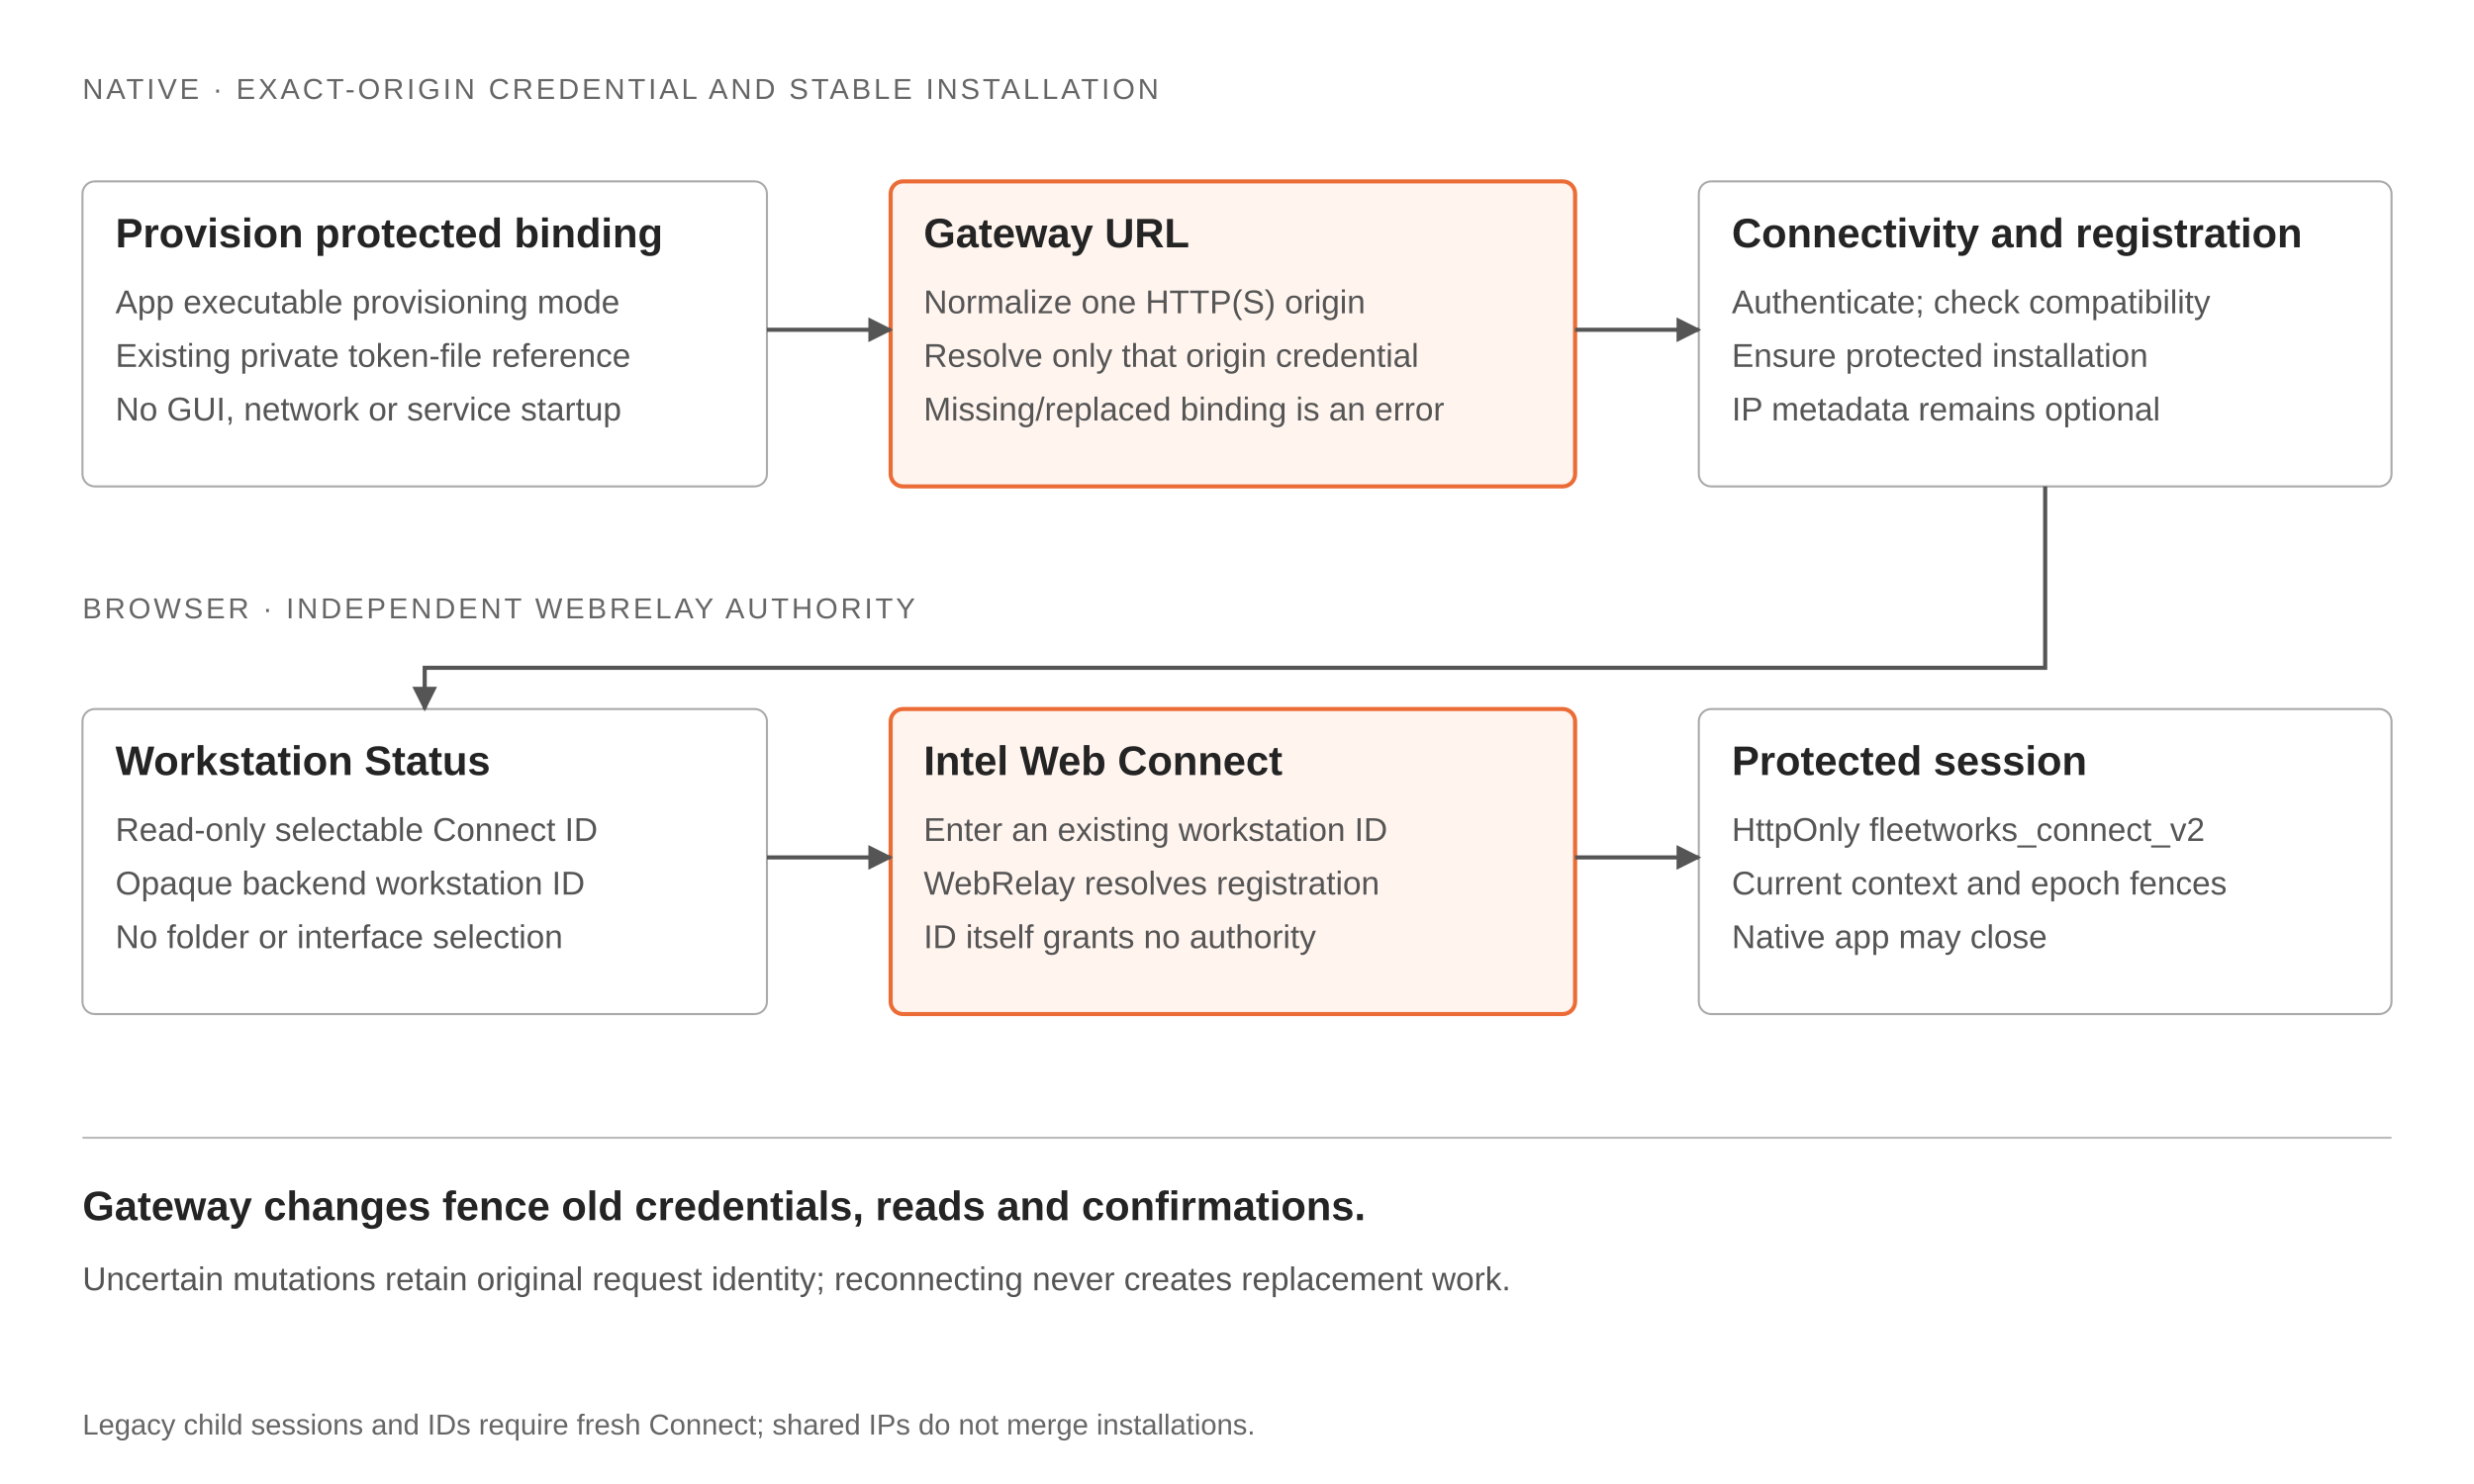
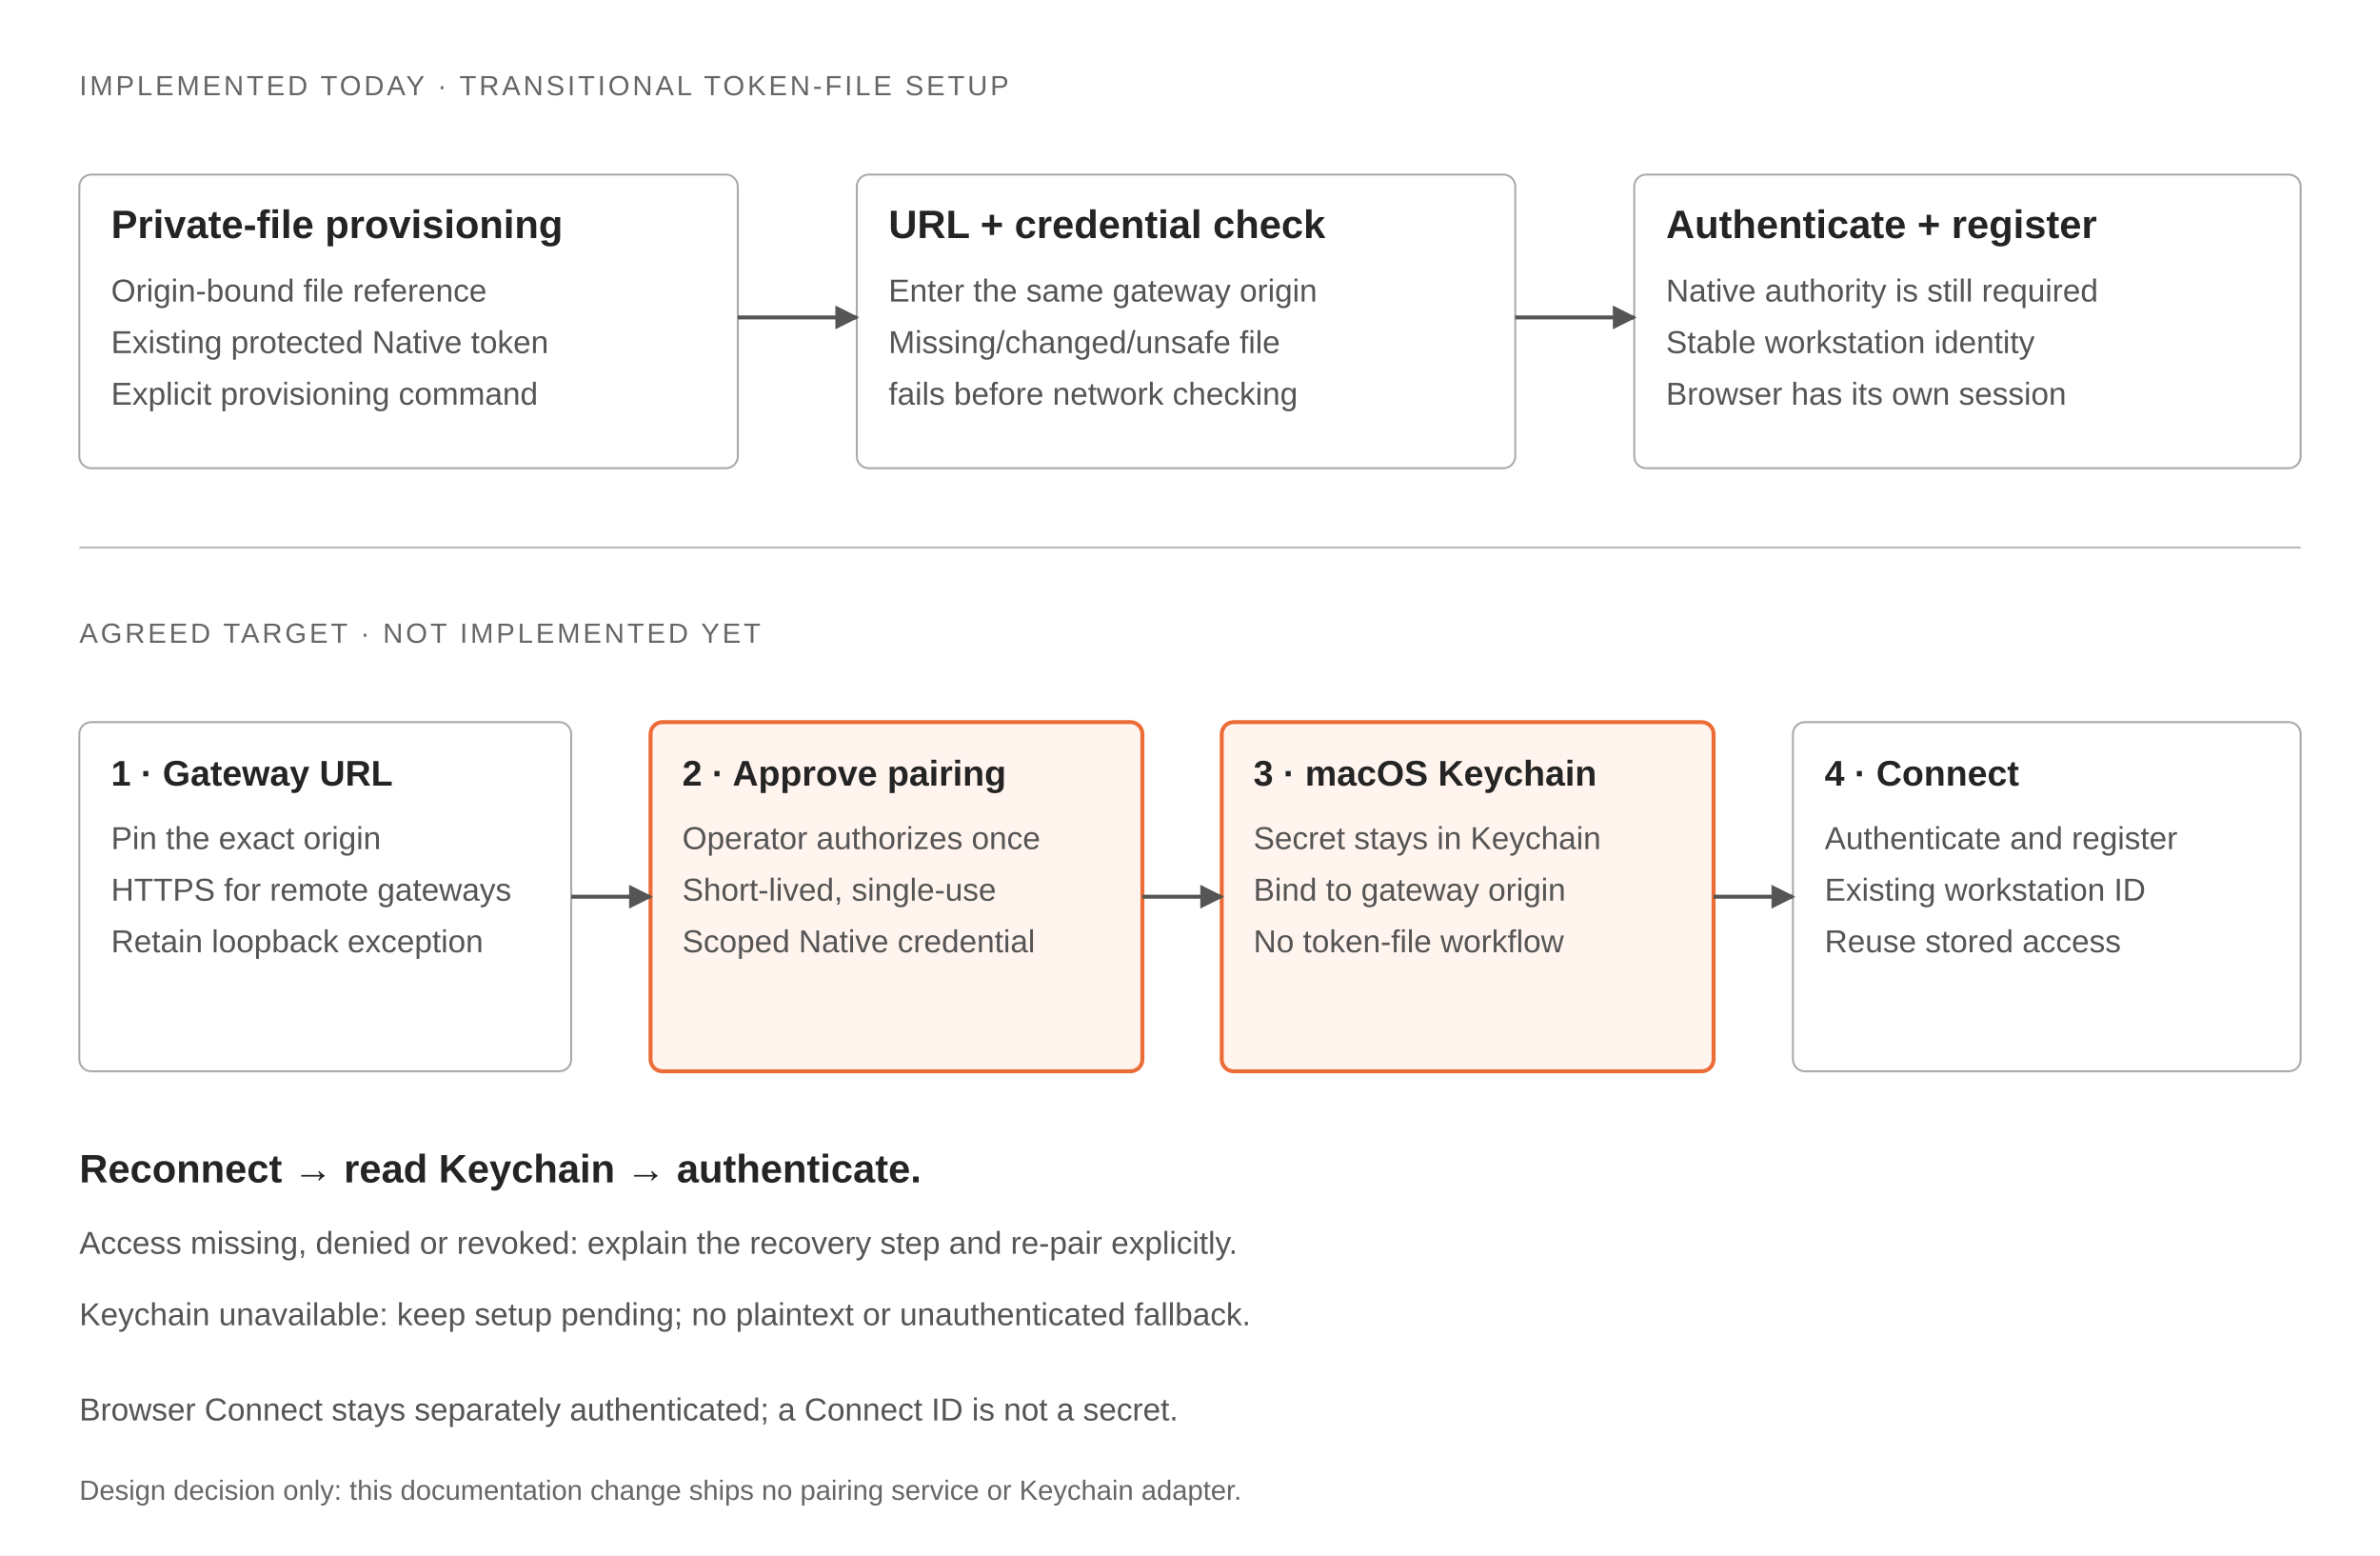
- <svg xmlns="http://www.w3.org/2000/svg" viewBox="0 0 1200 720" role="img" aria-labelledby="native-connections-title native-connections-desc">
+ <svg xmlns="http://www.w3.org/2000/svg" viewBox="0 0 1200 784" role="img" aria-labelledby="native-connections-title native-connections-desc">
  <style>text{font-family:Geist,Arial,sans-serif;fill:#242424}.zone{font-size:14px;letter-spacing:1.4px;fill:#666}.label{font-size:20px;font-weight:600}.note{font-size:16px;fill:#555}.small{font-size:14px;fill:#666}.node{fill:#fff;stroke:#aaa;stroke-width:1}.focus{fill:#fff4ee;stroke:#eb6c36;stroke-width:2}.wire{fill:none;stroke:#555;stroke-width:2;marker-end:url(#arrow)}.lane{fill:#fafafa;stroke:#ddd;stroke-width:1}</style>
  <defs>
    <marker id="arrow" viewBox="0 0 10 10" refX="9" refY="5" markerWidth="6" markerHeight="6" orient="auto">
      <path d="M 0 0 L 10 5 L 0 10 z" fill="#555" />
    </marker>
  </defs>
-   <rect width="1200" height="720" fill="#fff" />
-   <text x="40" y="48" class="zone">NATIVE · EXACT-ORIGIN CREDENTIAL AND STABLE INSTALLATION</text>
-   <rect x="40" y="88" width="332" height="148" rx="6" class="node" />
-   <text x="56" y="120" class="label">Provision protected binding</text>
-   <text x="56" y="152" class="note">App executable provisioning mode</text>
-   <text x="56" y="178" class="note">Existing private token-file reference</text>
-   <text x="56" y="204" class="note">No GUI, network or service startup</text>
-   <rect x="432" y="88" width="332" height="148" rx="6" class="focus" />
-   <text x="448" y="120" class="label">Gateway URL</text>
-   <text x="448" y="152" class="note">Normalize one HTTP(S) origin</text>
-   <text x="448" y="178" class="note">Resolve only that origin credential</text>
-   <text x="448" y="204" class="note">Missing/replaced binding is an error</text>
-   <rect x="824" y="88" width="336" height="148" rx="6" class="node" />
-   <text x="840" y="120" class="label">Connectivity and registration</text>
-   <text x="840" y="152" class="note">Authenticate; check compatibility</text>
-   <text x="840" y="178" class="note">Ensure protected installation</text>
-   <text x="840" y="204" class="note">IP metadata remains optional</text>
+   <rect width="1200" height="784" fill="#fff" />
+   <text x="40" y="48" class="zone">IMPLEMENTED TODAY · TRANSITIONAL TOKEN-FILE SETUP</text>
+   <g data-card="true">
+     <rect x="40" y="88" width="332" height="148" rx="6" class="node" />
+     <text x="56" y="120" class="label">Private-file provisioning</text>
+     <text x="56" y="152" class="note">Origin-bound file reference</text>
+     <text x="56" y="178" class="note">Existing protected Native token</text>
+     <text x="56" y="204" class="note">Explicit provisioning command</text>
+   </g>
+   <g data-card="true">
+     <rect x="432" y="88" width="332" height="148" rx="6" class="node" />
+     <text x="448" y="120" class="label">URL + credential check</text>
+     <text x="448" y="152" class="note">Enter the same gateway origin</text>
+     <text x="448" y="178" class="note">Missing/changed/unsafe file</text>
+     <text x="448" y="204" class="note">fails before network checking</text>
+   </g>
+   <g data-card="true">
+     <rect x="824" y="88" width="336" height="148" rx="6" class="node" />
+     <text x="840" y="120" class="label">Authenticate + register</text>
+     <text x="840" y="152" class="note">Native authority is still required</text>
+     <text x="840" y="178" class="note">Stable workstation identity</text>
+     <text x="840" y="204" class="note">Browser has its own session</text>
+   </g>
  <path d="M 372 160 H 432" class="wire" />
  <path d="M 764 160 H 824" class="wire" />
-   <text x="40" y="300" class="zone">BROWSER · INDEPENDENT WEBRELAY AUTHORITY</text>
-   <rect x="40" y="344" width="332" height="148" rx="6" class="node" />
-   <text x="56" y="376" class="label">Workstation Status</text>
-   <text x="56" y="408" class="note">Read-only selectable Connect ID</text>
-   <text x="56" y="434" class="note">Opaque backend workstation ID</text>
-   <text x="56" y="460" class="note">No folder or interface selection</text>
-   <rect x="432" y="344" width="332" height="148" rx="6" class="focus" />
-   <text x="448" y="376" class="label">Intel Web Connect</text>
-   <text x="448" y="408" class="note">Enter an existing workstation ID</text>
-   <text x="448" y="434" class="note">WebRelay resolves registration</text>
-   <text x="448" y="460" class="note">ID itself grants no authority</text>
-   <rect x="824" y="344" width="336" height="148" rx="6" class="node" />
-   <text x="840" y="376" class="label">Protected session</text>
-   <text x="840" y="408" class="note">HttpOnly fleetworks_connect_v2</text>
-   <text x="840" y="434" class="note">Current context and epoch fences</text>
-   <text x="840" y="460" class="note">Native app may close</text>
-   <path d="M 992 236 V 324 H 206 V 344" class="wire" />
-   <path d="M 372 416 H 432" class="wire" />
-   <path d="M 764 416 H 824" class="wire" />
-   <path d="M 40 552 H 1160" stroke="#bbb" />
-   <text x="40" y="592" class="label">Gateway changes fence old credentials, reads and confirmations.</text>
-   <text x="40" y="626" class="note">Uncertain mutations retain original request identity; reconnecting never creates replacement work.</text>
-   <text x="40" y="696" class="small">Legacy child sessions and IDs require fresh Connect; shared IPs do not merge installations.</text>
+   <path d="M 40 276 H 1160" stroke="#bbb" />
+   <text x="40" y="324" class="zone">AGREED TARGET · NOT IMPLEMENTED YET</text>
+   <g data-card="true">
+     <rect x="40" y="364" width="248" height="176" rx="6" class="node" />
+     <text x="56" y="396" class="label" style="font-size:18px">1 · Gateway URL</text>
+     <text x="56" y="428" class="note">Pin the exact origin</text>
+     <text x="56" y="454" class="note">HTTPS for remote gateways</text>
+     <text x="56" y="480" class="note">Retain loopback exception</text>
+   </g>
+   <g data-card="true">
+     <rect x="328" y="364" width="248" height="176" rx="6" class="focus" />
+     <text x="344" y="396" class="label" style="font-size:18px">2 · Approve pairing</text>
+     <text x="344" y="428" class="note">Operator authorizes once</text>
+     <text x="344" y="454" class="note">Short-lived, single-use</text>
+     <text x="344" y="480" class="note">Scoped Native credential</text>
+   </g>
+   <g data-card="true">
+     <rect x="616" y="364" width="248" height="176" rx="6" class="focus" />
+     <text x="632" y="396" class="label" style="font-size:18px">3 · macOS Keychain</text>
+     <text x="632" y="428" class="note">Secret stays in Keychain</text>
+     <text x="632" y="454" class="note">Bind to gateway origin</text>
+     <text x="632" y="480" class="note">No token-file workflow</text>
+   </g>
+   <g data-card="true">
+     <rect x="904" y="364" width="256" height="176" rx="6" class="node" />
+     <text x="920" y="396" class="label" style="font-size:18px">4 · Connect</text>
+     <text x="920" y="428" class="note">Authenticate and register</text>
+     <text x="920" y="454" class="note">Existing workstation ID</text>
+     <text x="920" y="480" class="note">Reuse stored access</text>
+   </g>
+   <path d="M 288 452 H 328" class="wire" />
+   <path d="M 576 452 H 616" class="wire" />
+   <path d="M 864 452 H 904" class="wire" />
+   <text x="40" y="596" class="label">Reconnect → read Keychain → authenticate.</text>
+   <text x="40" y="632" class="note">Access missing, denied or revoked: explain the recovery step and re-pair explicitly.</text>
+   <text x="40" y="668" class="note">Keychain unavailable: keep setup pending; no plaintext or unauthenticated fallback.</text>
+   <text x="40" y="716" class="note">Browser Connect stays separately authenticated; a Connect ID is not a secret.</text>
+   <text x="40" y="756" class="small">Design decision only: this documentation change ships no pairing service or Keychain adapter.</text>
</svg>
